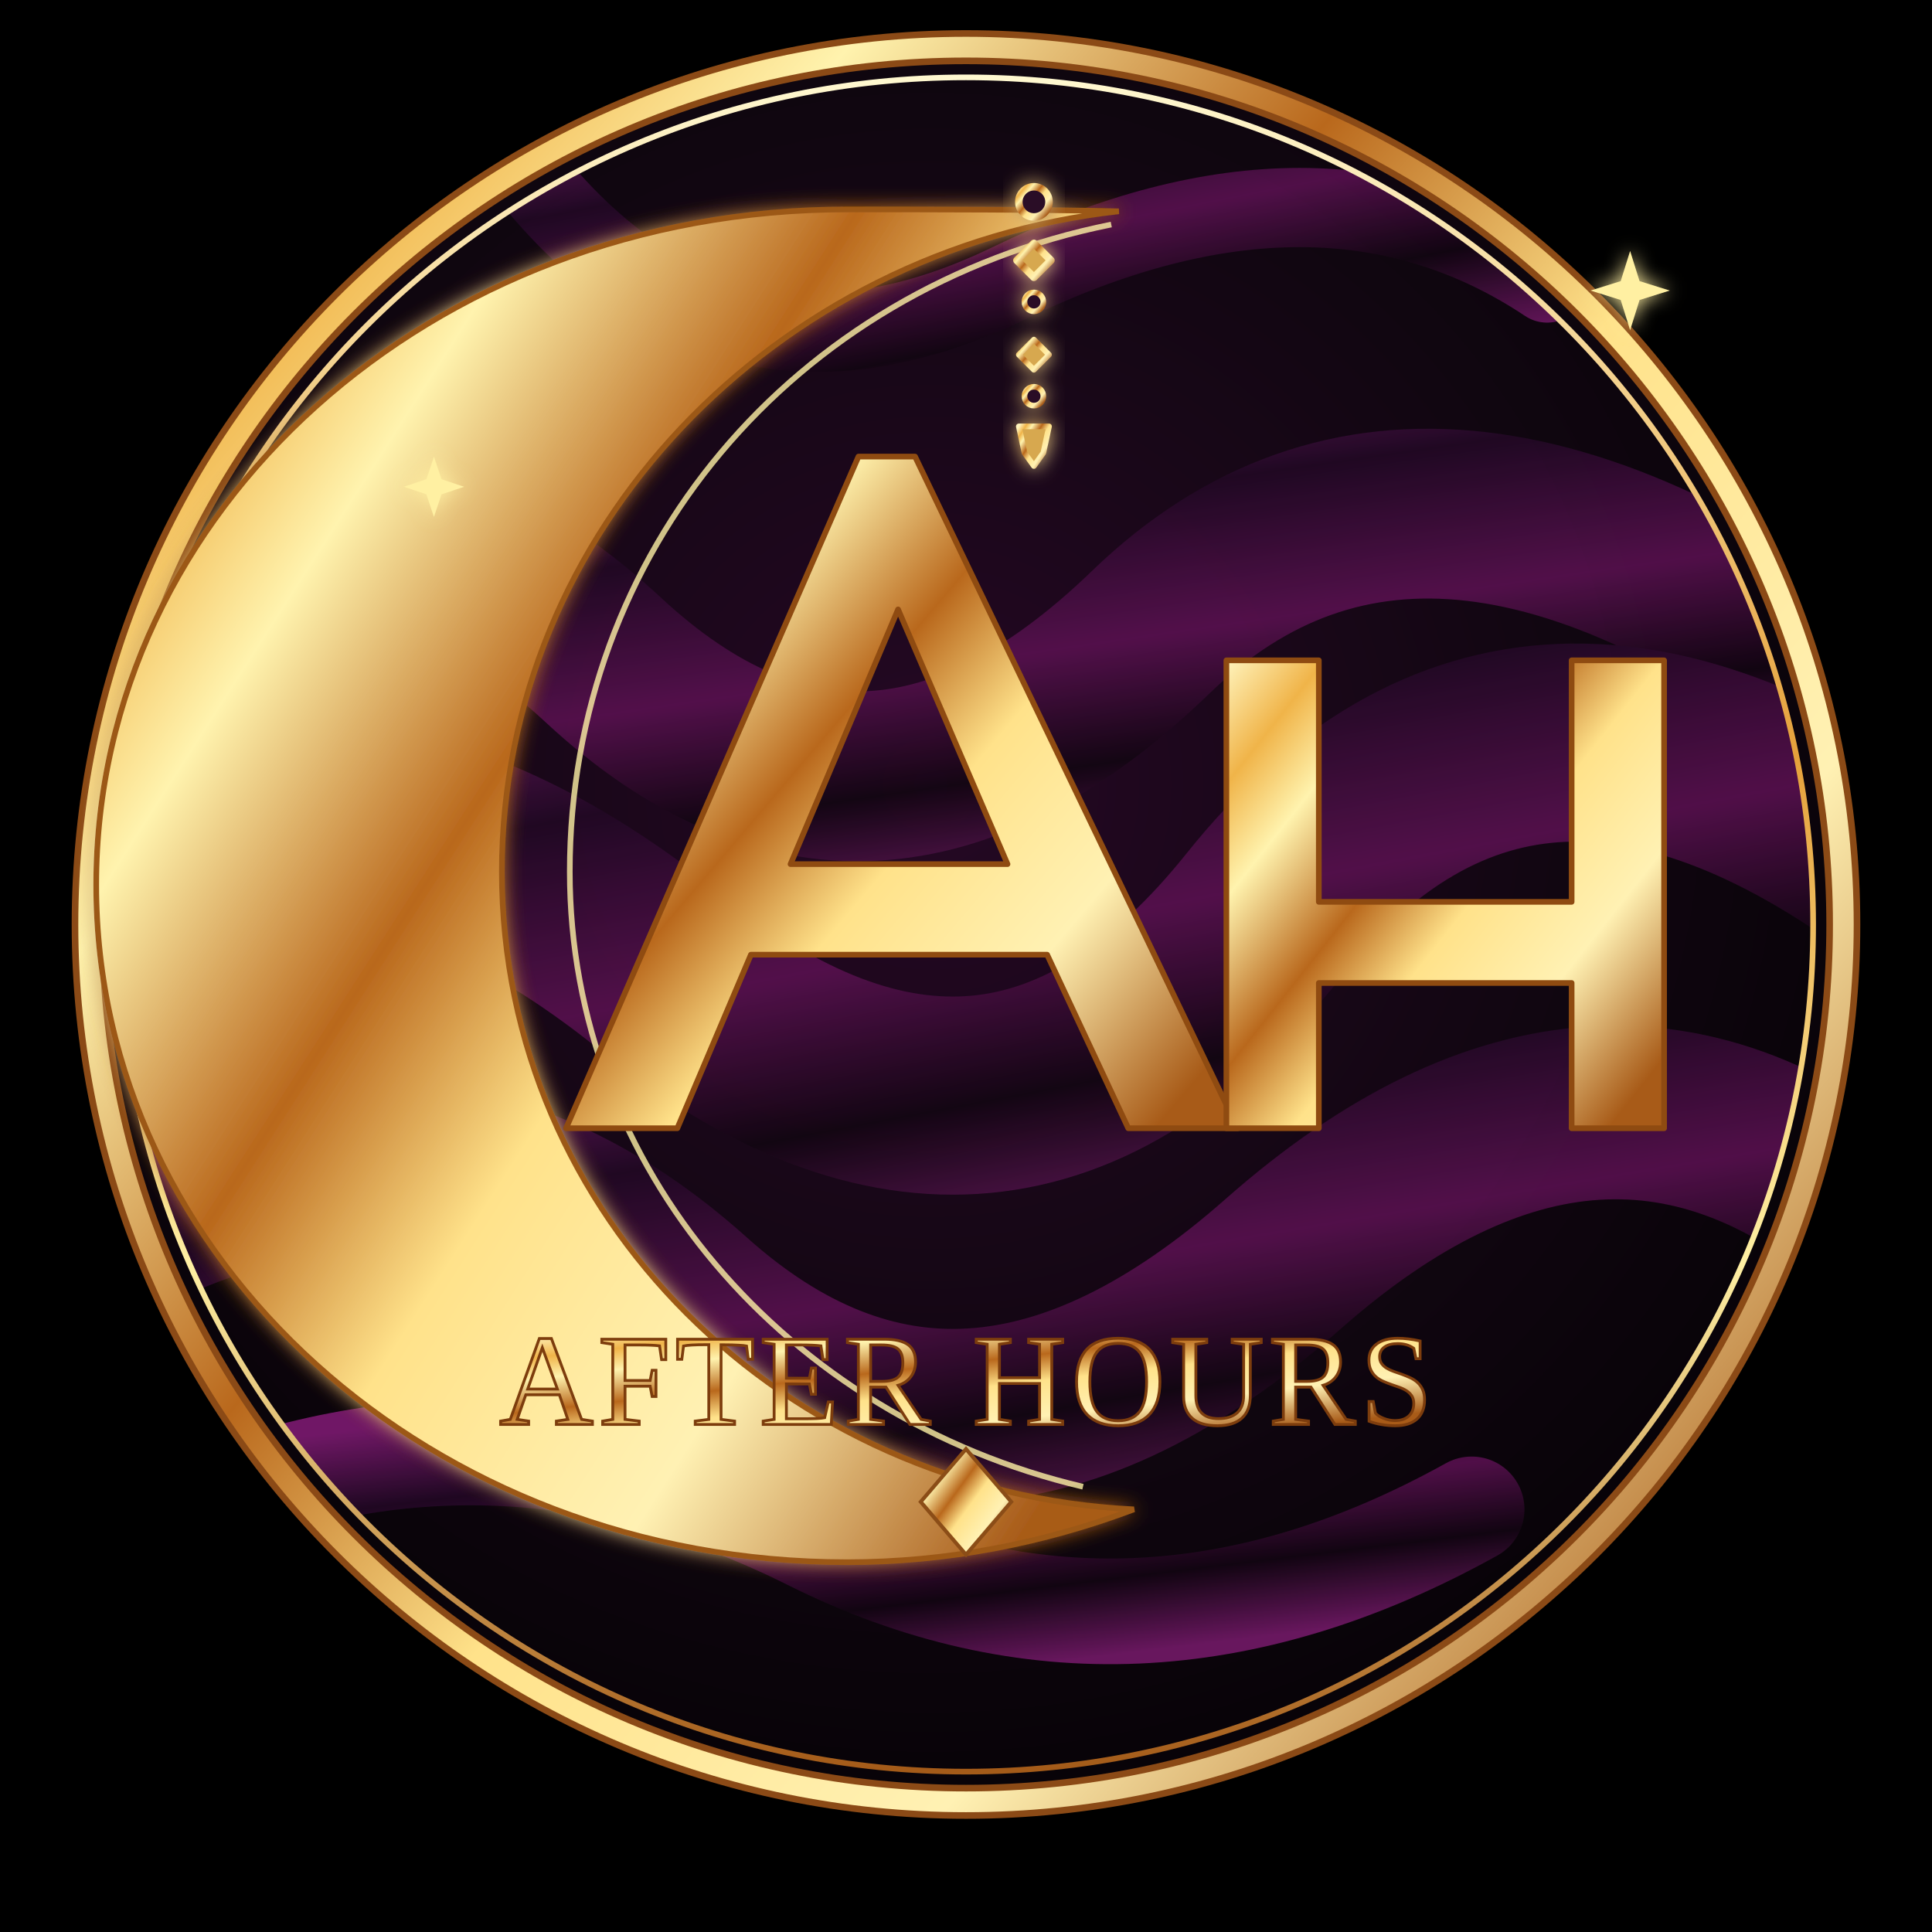
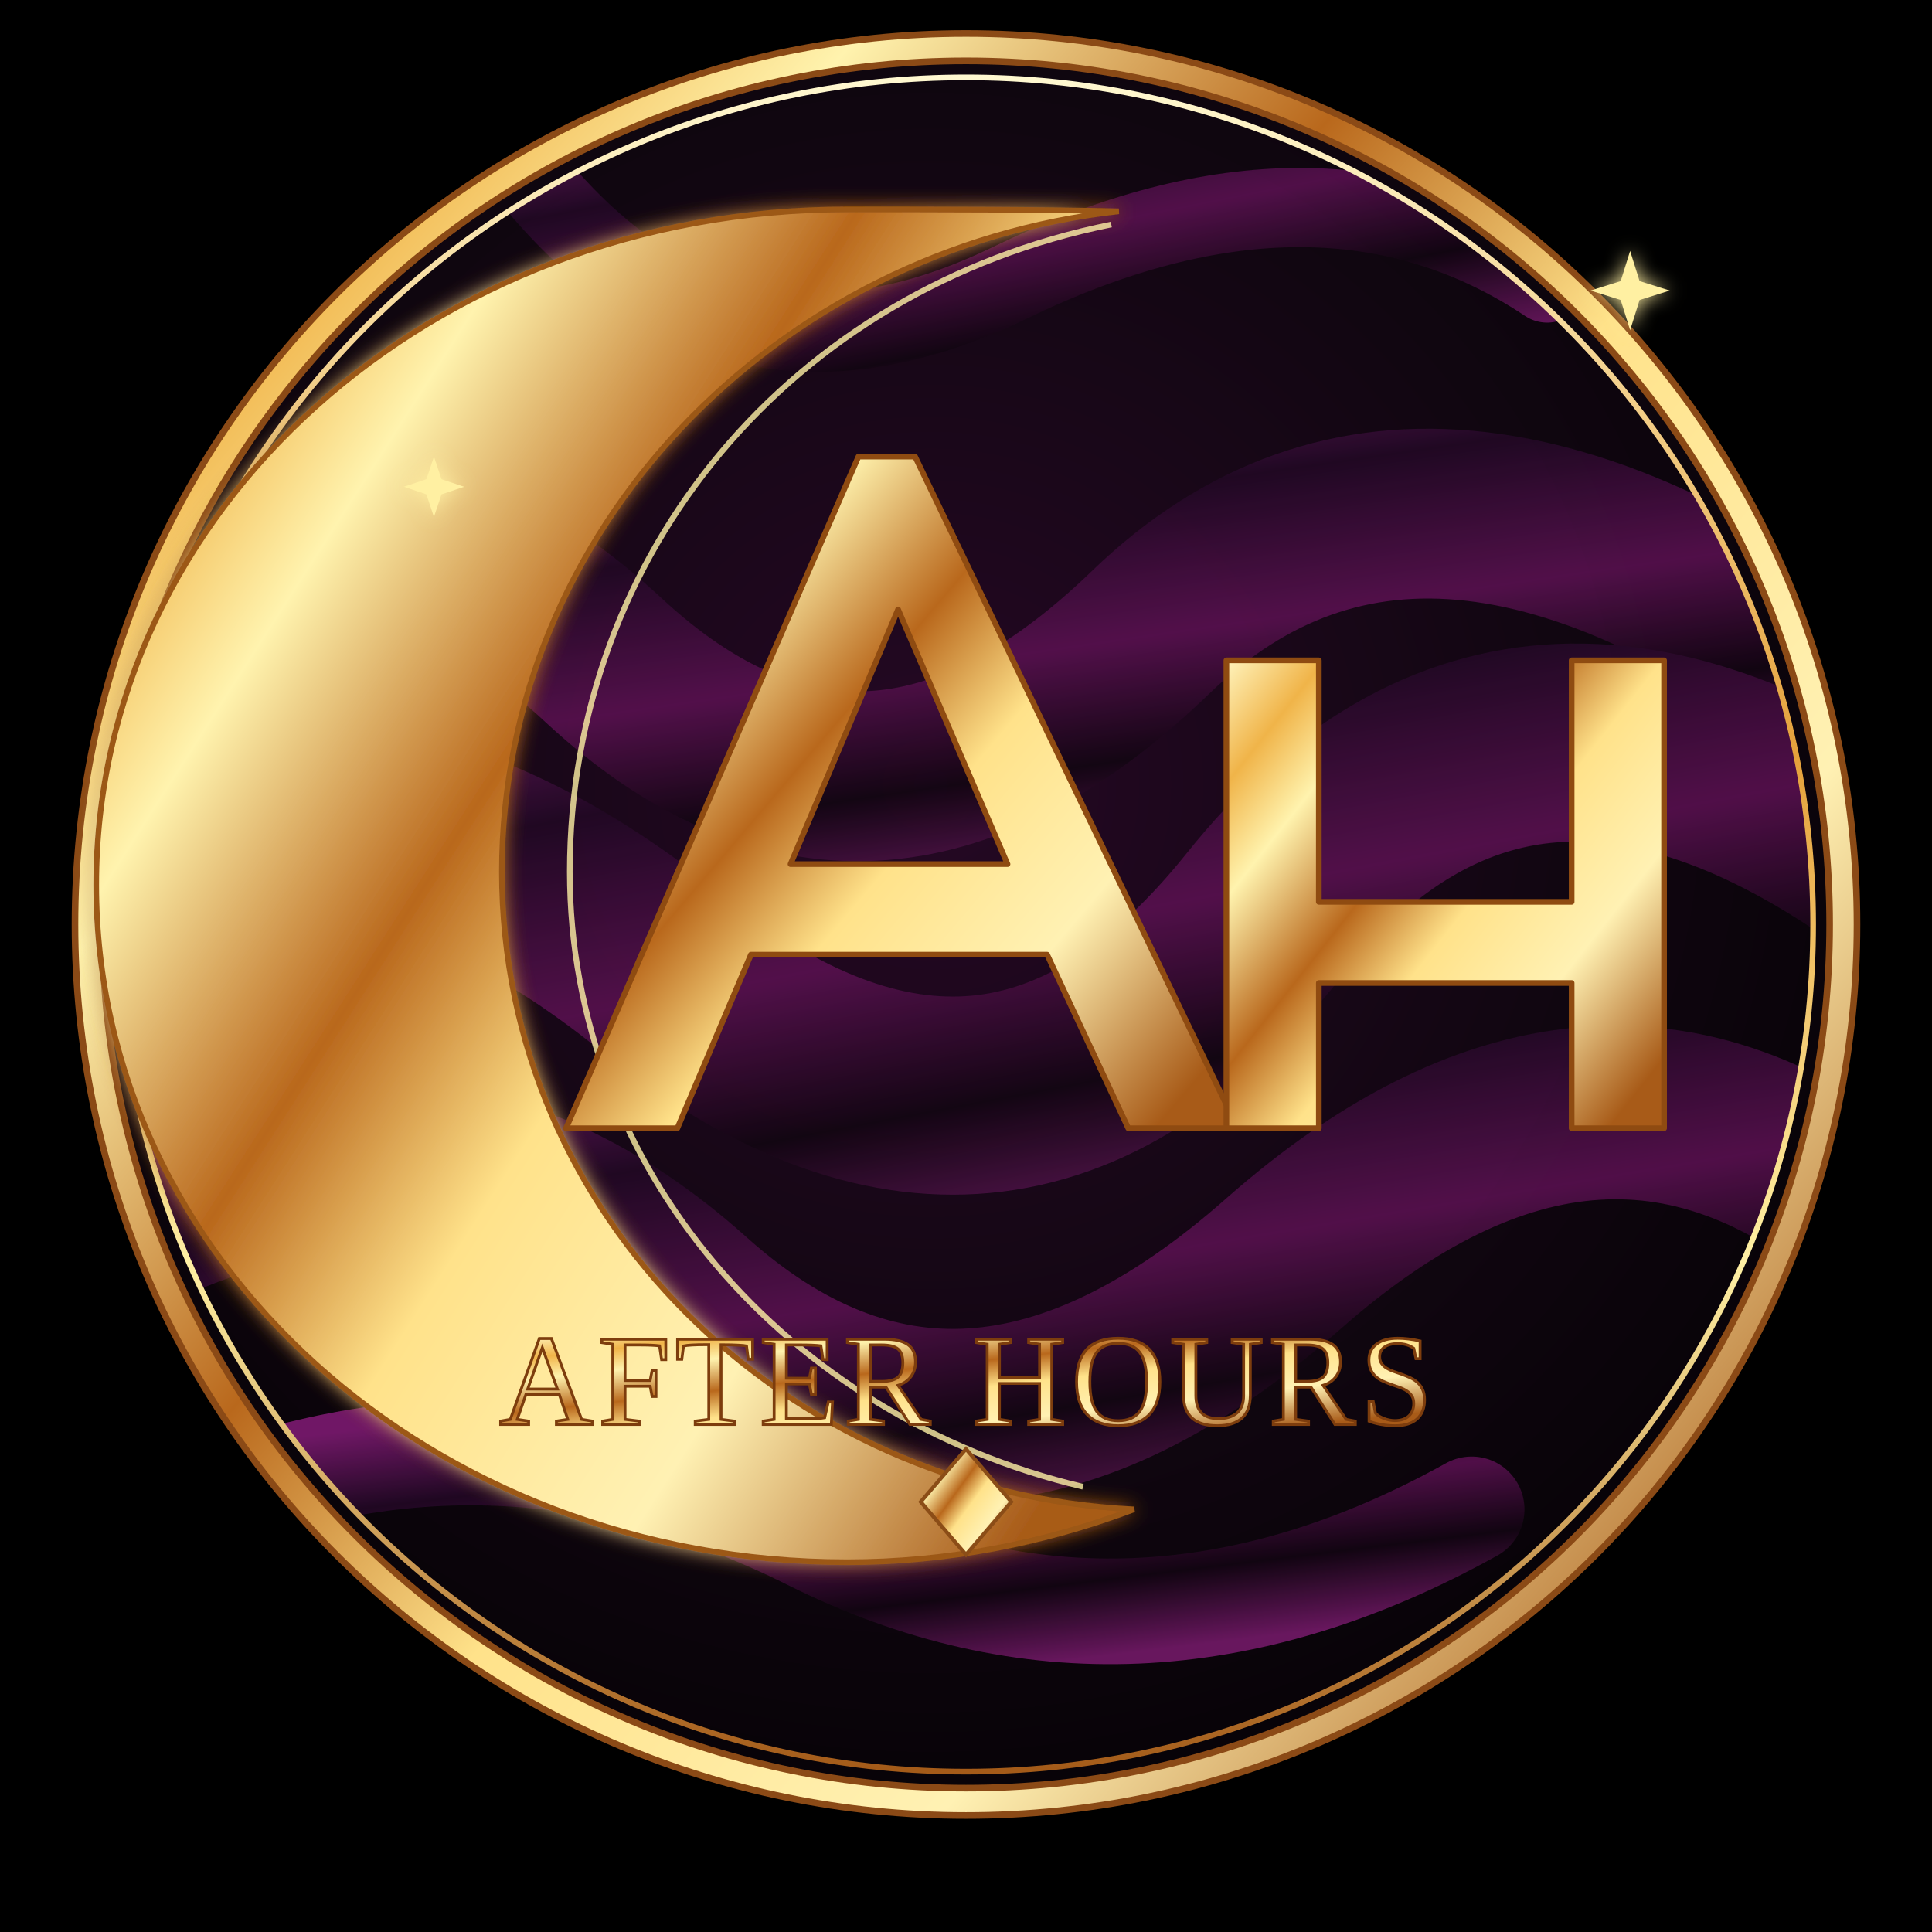
<svg xmlns="http://www.w3.org/2000/svg" viewBox="0 0 1024 1024" role="img" aria-labelledby="title desc">
  <defs>
    <radialGradient id="bg" cx="48%" cy="42%" r="70%">
      <stop stop-color="#250824" />
      <stop offset=".55" stop-color="#100610" />
      <stop offset="1" stop-color="#020102" />
    </radialGradient>
    <linearGradient id="gold" x1="0" y1="0" x2="1" y2=".85">
      <stop stop-color="#fff4bd" />
      <stop offset=".13" stop-color="#f0b449" />
      <stop offset=".25" stop-color="#fff3ae" />
      <stop offset=".43" stop-color="#b9681c" />
      <stop offset=".58" stop-color="#ffe28a" />
      <stop offset=".78" stop-color="#fff1b3" />
      <stop offset="1" stop-color="#a85b18" />
    </linearGradient>
    <linearGradient id="gold2" x1="0" y1="0" x2="0" y2="1">
      <stop stop-color="#fff8d0" />
      <stop offset=".4" stop-color="#e5a13b" />
      <stop offset=".7" stop-color="#fff0a4" />
      <stop offset="1" stop-color="#a45b19" />
    </linearGradient>
    <linearGradient id="velvet" x1="0" y1="0" x2="1" y2="1">
      <stop stop-color="#7b1a70" />
      <stop offset=".25" stop-color="#210824" />
      <stop offset=".53" stop-color="#58104f" />
      <stop offset=".76" stop-color="#120512" />
      <stop offset="1" stop-color="#721967" />
    </linearGradient>
    <filter id="glow" x="-40%" y="-40%" width="180%" height="180%">
      <feGaussianBlur stdDeviation="5" result="blur" />
      <feMerge>
        <feMergeNode in="blur" />
        <feMergeNode in="SourceGraphic" />
      </feMerge>
    </filter>
    <clipPath id="disc">
      <circle cx="512" cy="490" r="450" />
    </clipPath>
  </defs>
  <rect width="1024" height="1024" fill="#000" />
  <circle cx="512" cy="490" r="466" fill="url(#bg)" />
  <g clip-path="url(#disc)" opacity=".9" fill="none" stroke="url(#velvet)" stroke-linecap="round">
    <path d="M38 350Q180 220 320 350T610 335T1000 380" stroke-width="90" />
    <path d="M15 485Q170 370 350 515T670 485T1020 470" stroke-width="105" />
    <path d="M40 665Q220 560 365 690T680 670T1000 650" stroke-width="92" />
    <path d="M260 65Q370 230 535 150T820 150" stroke-width="42" />
    <path d="M90 805Q260 730 430 815T780 800" stroke-width="56" />
  </g>
  <circle cx="512" cy="490" r="465" fill="none" stroke="#8b4a16" stroke-width="18" />
  <circle cx="512" cy="490" r="465" fill="none" stroke="url(#gold)" stroke-width="11" />
  <circle cx="512" cy="490" r="449" fill="none" stroke="url(#gold2)" stroke-width="3" />
  <path d="M593 112C411 132 266 281 266 462c0 183 150 329 335 338-48 18-99 28-152 28-220 0-398-160-398-359S229 111 449 111c51 0 99 0 144 1Z" fill="url(#gold)" stroke="#9c5818" stroke-width="3" filter="url(#glow)" />
  <path d="M589 119C420 153 302 293 302 462c0 157 115 289 272 326" fill="none" stroke="#fff2a5" stroke-width="3" opacity=".8" />
  <g fill="url(#gold)" stroke="#8f4b11" stroke-width="3" stroke-linejoin="round">
    <path d="M300 598 455 242h30l171 356h-58l-43-92H398l-39 92h-59zm119-140h115l-58-135-57 135z" />
    <path d="M650 350h49v128h134V350h49v248h-49V521H699v77h-49z" />
  </g>
-   <g fill="none" stroke="url(#gold)" stroke-width="4" stroke-linecap="round" stroke-linejoin="round" filter="url(#glow)">
-     <path d="M548 78v22m0 18v16m0 18v14m0 18v14m0 18v14m0 18v15" />
-     <circle cx="548" cy="107" r="8" fill="#2a0c27" stroke-width="4" />
-     <path d="m548 129 9 9-9 9-9-9z" fill="#d7a84f" />
-     <circle cx="548" cy="160" r="5" fill="#2a0c27" stroke-width="3" />
-     <path d="m548 180 8 8-8 8-8-8z" fill="#d7a84f" stroke-width="3" />
-     <circle cx="548" cy="210" r="5" fill="#2a0c27" stroke-width="3" />
-     <path d="M540 226h16l-3 14-5 7-5-7z" fill="#d7a84f" stroke-width="3" />
-   </g>
  <text x="512" y="755" text-anchor="middle" font-family="Georgia,'Times New Roman',serif" font-size="69" letter-spacing="2.5" fill="url(#gold)" stroke="#7d3d0d" stroke-width="1.5">AFTER HOURS</text>
  <path d="M185 796H465M559 796H839" stroke="url(#gold)" stroke-width="4" />
  <path d="m512 768 24 28-24 28-24-28z" fill="url(#gold)" stroke="#8b4d17" stroke-width="2" />
  <g fill="#fff0a2" filter="url(#glow)">
    <path d="M864 133l5 16 16 5-16 5-5 16-5-16-16-5 16-5z" />
    <path d="M230 242l4 12 12 4-12 4-4 12-4-12-12-4 12-4z" />
  </g>
</svg>
